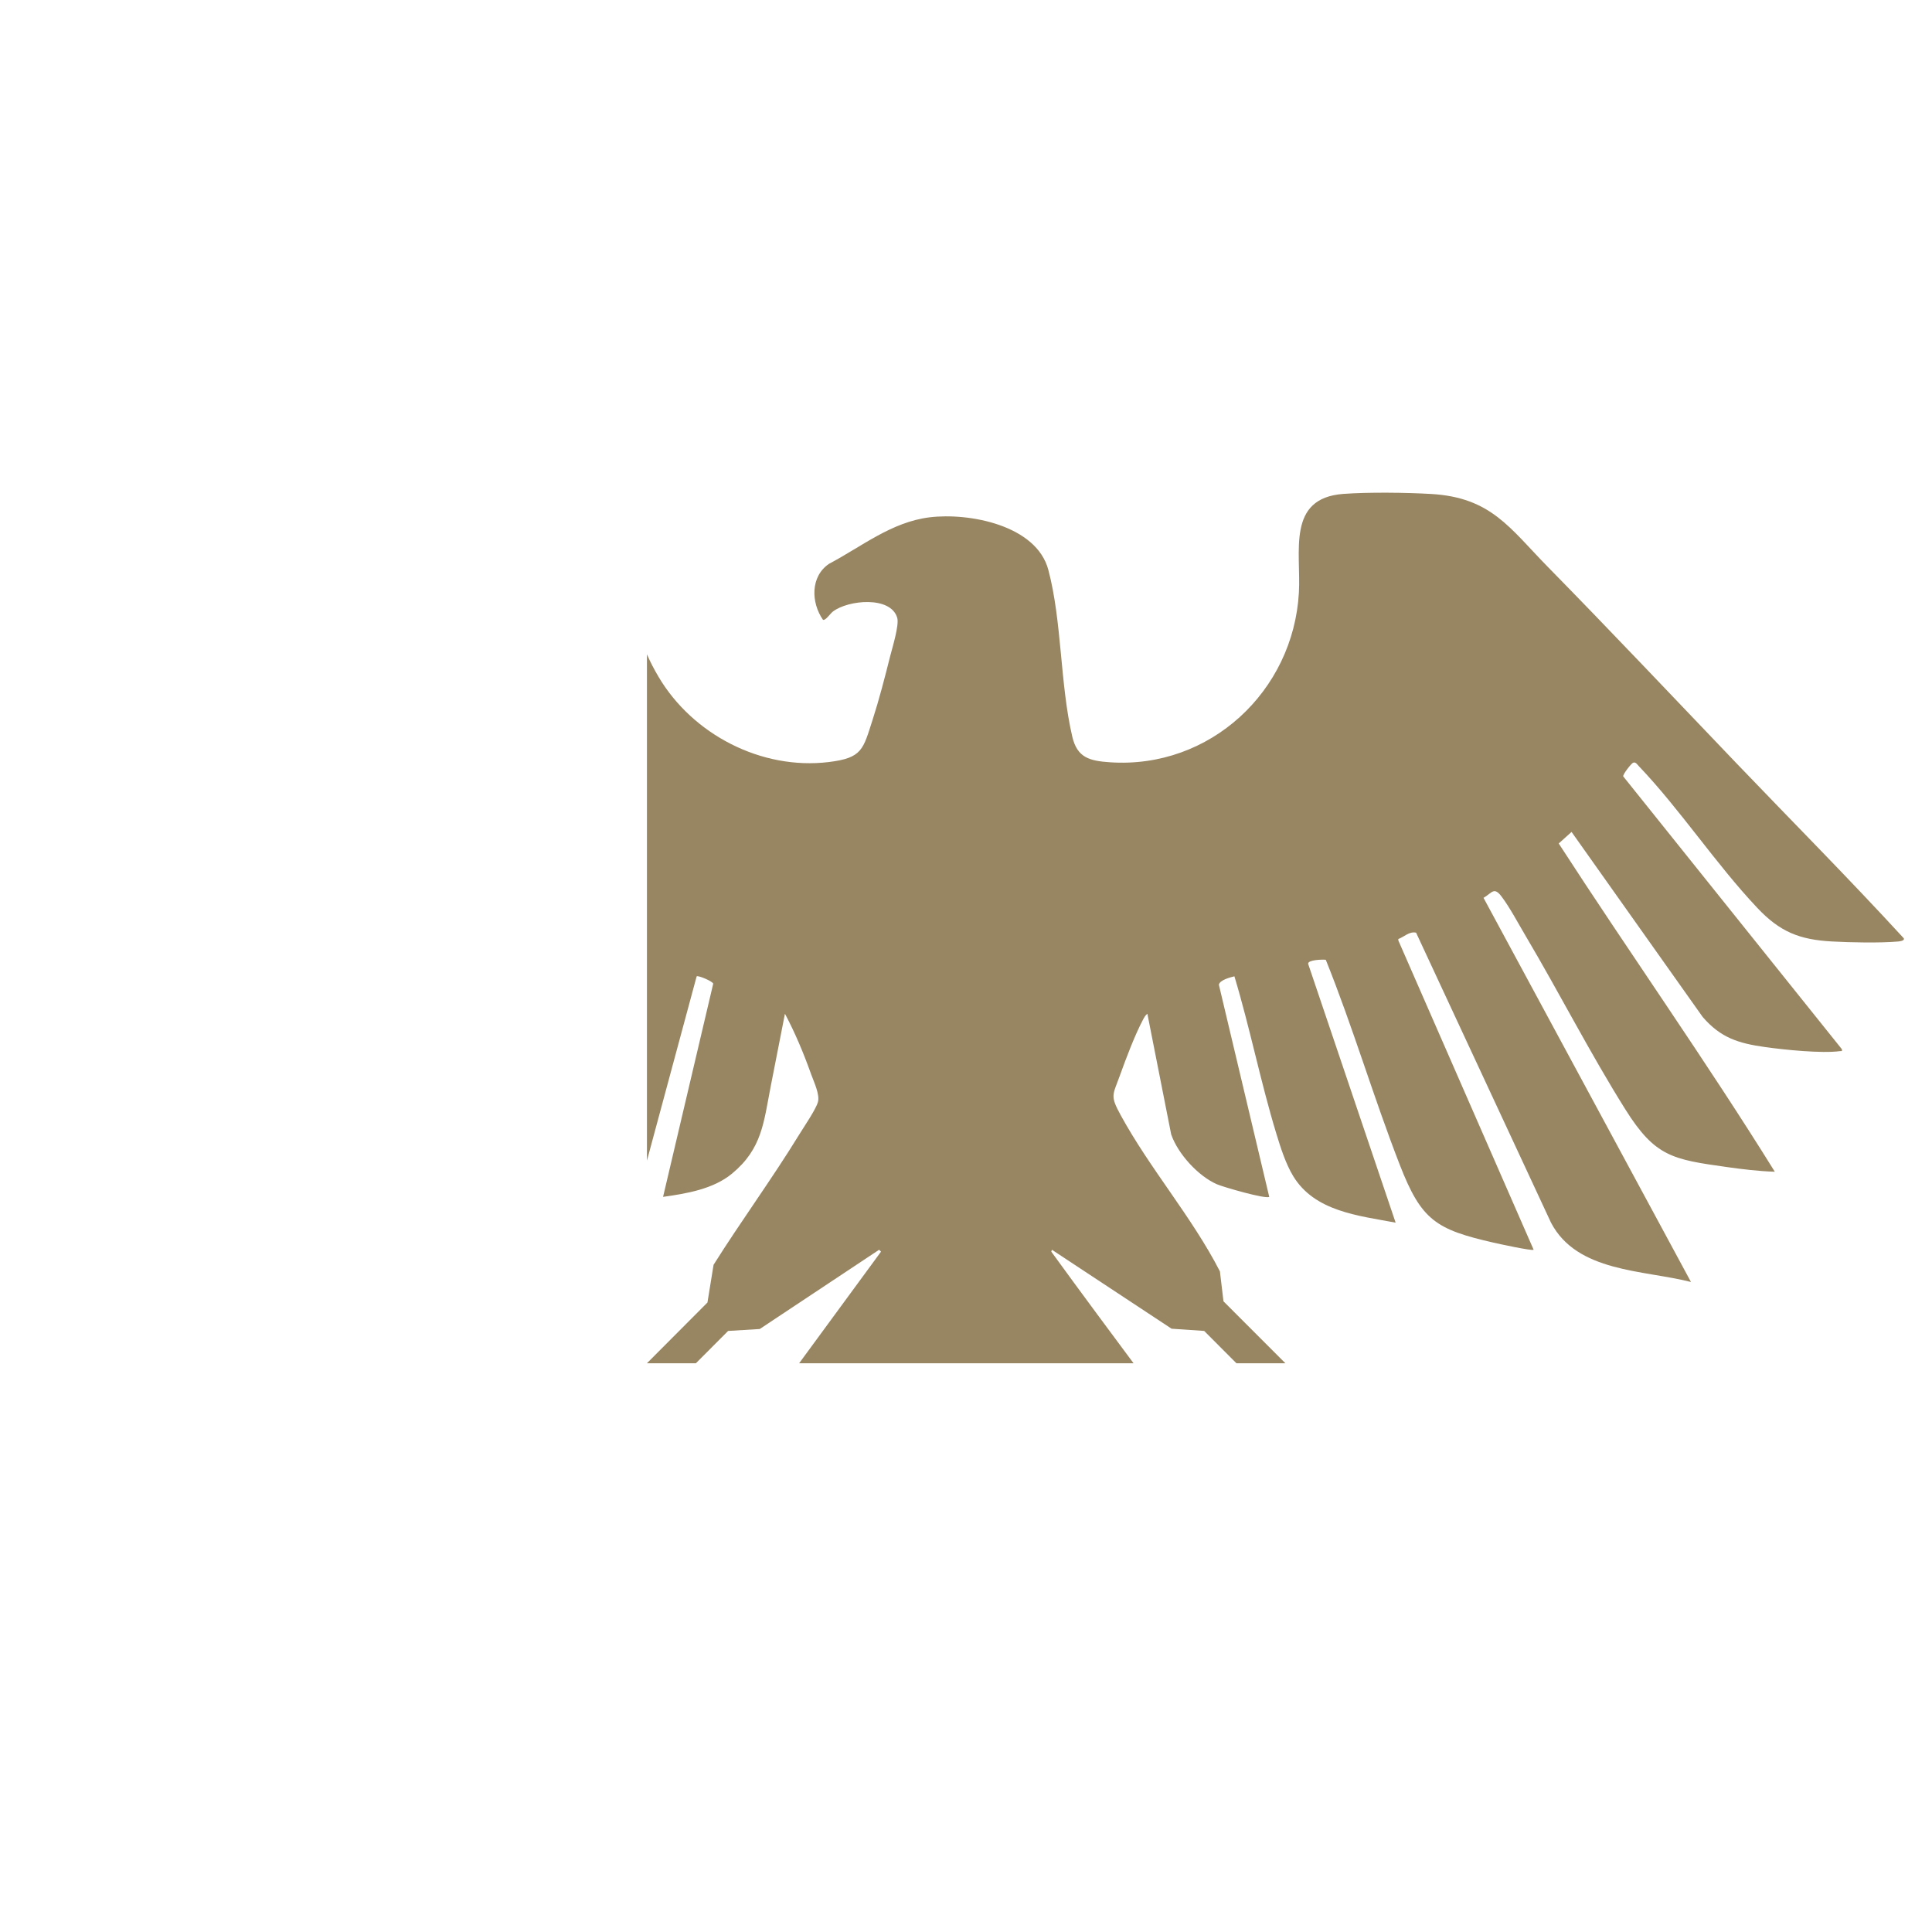
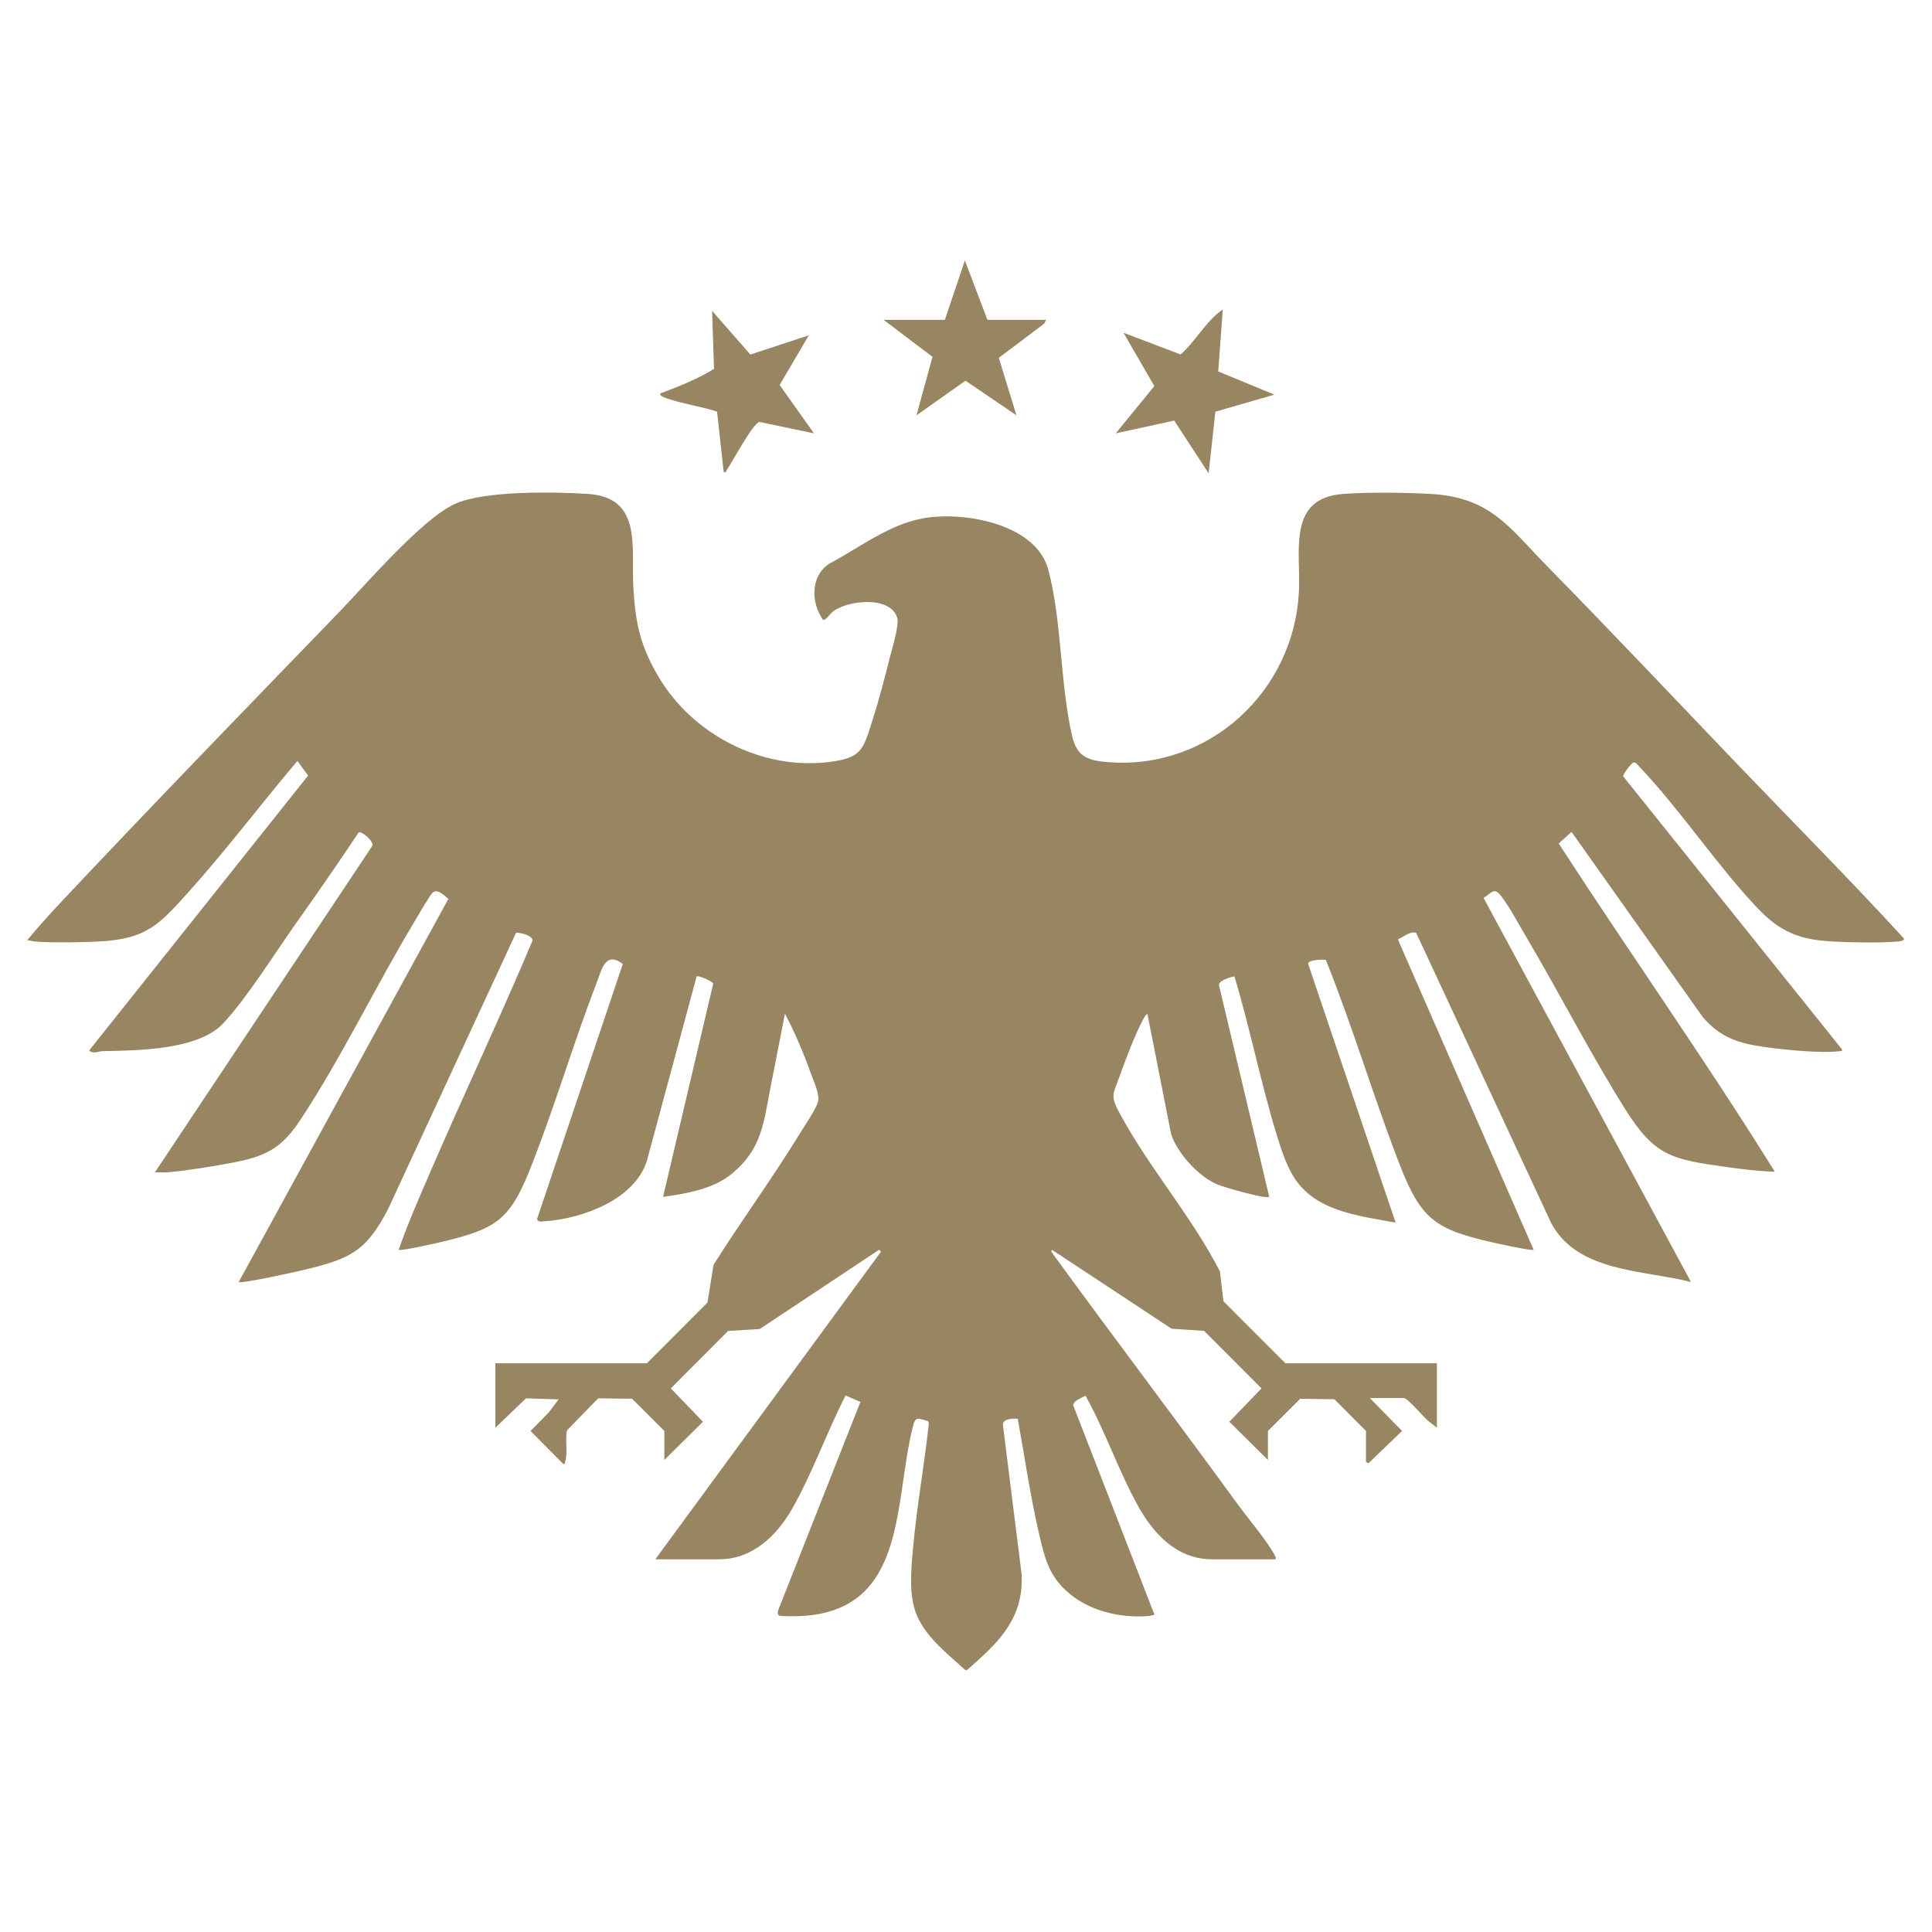
<svg xmlns="http://www.w3.org/2000/svg" version="1.1" id="svg1" width="1821.333" height="1821.333" viewBox="0 0 1821.333 1821.333">
  <defs id="defs1">
-     <clipPath id="clipPath2">
-       <rect x="0" y="0" width="1821.333" height="1821.333" />
-     </clipPath>
-     <clipPath id="clipPath4">
-       <rect x="0" y="0" width="1821.333" height="1821.333" />
-     </clipPath>
-     <clipPath id="clipPath6">
-       <rect x="0" y="0" width="1821.333" height="1821.333" />
-     </clipPath>
-     <clipPath id="clipPath8">
-       <rect x="0" y="0" width="1821.333" height="1821.333" />
-     </clipPath>
  </defs>
  <g id="layer-MC0">
-     <path id="path1" d="m 0,0 42.785,42.933 4.326,26.679 c 19.492,30.995 41.28,60.661 60.416,91.872 3.336,5.44 11.84,17.853 13.358,23.156 1.525,5.331 -2.901,14.377 -4.849,19.851 -5.09,14.31 -11.333,29.286 -18.467,42.63 L 87.564,196.037 C 82.557,170.469 81.532,151.746 60.158,134.076 46.933,123.143 28.033,119.952 11.403,117.64 L 46.87,268.399 c -0.528,1.685 -10.558,5.968 -11.724,5.15 L -0.016,143.184 c -8.679,-27.642 -45.852,-41.028 -72.147,-42.762 -1.88,-0.124 -5.545,-0.925 -5.457,1.769 l 60.538,180.074 c -12.523,9.771 -15.141,-4.712 -18.71,-13.938 -17.039,-44.042 -30.153,-89.806 -47.875,-133.593 -13.679,-33.796 -24.337,-39.83 -59.203,-48.401 -4.123,-1.014 -31.381,-7.275 -32.666,-6.081 6.303,18.103 14.11,35.868 21.72,53.502 23.831,55.218 49.582,109.674 72.934,165.072 0.073,3.765 -8.494,5.537 -11.586,5.683 L -182.966,109.102 C -198.6,78.924 -209.895,73.916 -242.097,66.1 c -5.472,-1.328 -44.611,-10.041 -46.519,-8.641 L -140.4,328.303 c -2.556,2.263 -7.615,7.4 -10.968,4.534 -2.257,-1.931 -10.787,-16.914 -13.055,-20.686 -27.301,-45.419 -51.613,-96.162 -80.6,-140.08 -13.581,-20.577 -24.938,-25.938 -48.898,-30.438 -13.564,-2.547 -31.708,-5.521 -45.321,-6.657 -2.86,-0.239 -5.789,0.116 -8.648,-0.006 l 153.668,230.752 c 1.727,2.794 -7.482,10.907 -9.591,9.585 -14.328,-21.453 -29,-42.697 -43.936,-63.725 -15.112,-21.277 -34.747,-52.936 -51.836,-71.27 -17.655,-18.94 -60.723,-19.168 -85.226,-19.638 -3.034,-0.058 -6.459,-2.283 -9.577,0.452 l 154.83,194.39 -7.572,10.338 c -25.473,-30.036 -49.38,-61.86 -75.67,-91.199 -21.935,-24.48 -30.599,-34.883 -65.626,-36.507 -12.917,-0.599 -31.127,-0.953 -43.853,0.005 -2.023,0.152 -3.892,0.773 -5.888,0.96 8.451,10.322 17.696,20.329 26.887,30.096 63.878,67.88 128.991,134.977 193.768,201.997 19.352,20.023 58.977,66.336 82.124,76.546 21.046,9.284 69.64,8.412 93.485,6.913 38.992,-2.45 30.626,-37.779 32.29,-66.194 1.481,-25.272 4.916,-41.369 17.893,-63.266 24.114,-40.688 72.673,-65.884 120.185,-60.146 23.874,2.882 24.318,8.887 31.115,29.983 4.538,14.086 8.647,29.89 12.242,44.295 1.554,6.227 6.693,22.553 5.124,27.784 -4.656,15.523 -34.725,12.577 -45.471,4.357 -1.889,-1.445 -5.347,-6.649 -7.027,-5.819 -8.418,12.129 -8.991,30.563 4.286,39.564 23.282,12.315 44.184,29.553 71.084,32.872 27.757,3.425 75.528,-5.451 83.966,-37.093 9.685,-36.312 8.228,-80.779 16.959,-118.003 3.488,-14.873 12.192,-17.108 26.592,-18.091 70.653,-4.822 129.691,50.14 133.622,119.962 1.617,28.735 -8.888,66.817 31.434,69.786 17.727,1.306 44.144,0.988 62.036,-0.044 42.487,-2.45 55.667,-24.196 82.512,-51.537 44.888,-45.718 88.818,-92.319 133.137,-138.609 39.549,-41.307 79.898,-81.861 118.561,-124.01 0.789,-1.829 -3.175,-2.192 -4.087,-2.271 -13.064,-1.127 -33.191,-0.694 -46.504,0.016 -23.252,1.239 -37.043,6.885 -52.912,23.687 -29.437,31.169 -54.591,69.658 -83.871,100.33 -1.025,1.074 -2.296,3.243 -4.104,2.325 -1.374,-0.697 -7.417,-8.403 -6.869,-9.633 L 844.866,222.033 c 0.238,-1.856 -0.075,-1.186 -1.341,-1.355 -13.059,-1.741 -39.151,0.95 -52.79,2.855 -18.985,2.651 -31.573,6.54 -44.317,21.34 l -92.682,130.791 -9.083,-8.167 C 695,289.772 748.562,214.103 797.451,135.411 c -11.138,0.326 -22.867,1.753 -34.06,3.328 -38.125,5.366 -50.539,7.208 -71.539,40.625 -25.074,39.899 -46.546,82.219 -70.567,122.756 -5.104,8.614 -11.097,19.953 -16.944,27.74 -5.525,7.359 -6.732,2.732 -12.843,-0.807 l 146.68,-271.6 c -33.807,8.617 -80.504,6.777 -98.955,41.925 l -95.407,205.056 c -4.862,1.064 -8.426,-3.004 -12.586,-4.496 l 0.073,-1.108 95.624,-218.578 c -1.054,-0.975 -24.692,4.182 -28.275,5 -40.744,9.309 -51.071,15.748 -66.33,54.953 -18.63,47.871 -33.15,97.408 -52.354,145.062 -2.458,0.264 -12.672,0.012 -12.483,-2.847 L 529.358,99.406 c -26.332,4.965 -57.204,7.862 -72.423,32.892 -5.297,8.712 -8.949,20.25 -11.925,30.022 -11.163,36.643 -18.586,74.569 -29.651,111.254 -3.011,-0.723 -10.407,-2.656 -10.972,-5.954 l 35.605,-149.976 c -2.438,-1.756 -32.545,6.944 -37.094,8.948 -13.204,5.819 -27.531,21.498 -32.245,35.236 l -16.831,85.293 c -1.458,-1.136 -2.245,-2.618 -3.086,-4.209 -5.87,-11.097 -11.982,-27.344 -16.296,-39.33 -5.144,-14.294 -7.146,-14.158 0.527,-28.198 20.846,-38.145 50.272,-71.804 70.144,-110.412 L 407.633,43.785 451.391,0 h 107.148 v -45.595 c -2.187,1.896 -4.713,3.515 -6.863,5.447 -2.868,2.578 -14.032,15.527 -16.39,15.527 H 511.12 l 22.781,-23.254 -23.708,-22.808 -1.808,0.923 v 21.885 l -22.292,22.391 -24.198,0.39 -22.815,-22.781 v -20.518 l -27.291,27.027 22.715,23.584 -40.513,40.629 -23.05,1.572 -84.61,55.822 -0.44,-1.347 c 43.568,-59.963 88.43,-118.99 132.049,-178.914 7.156,-9.831 20.487,-25.549 25.722,-35.375 0.588,-1.103 1.235,-1.726 0.89,-3.214 h -45.139 c -24.466,0 -41.092,17.782 -51.998,37.368 -13.912,24.983 -23.389,53.278 -37.352,78.35 -2.515,-1.655 -8.35,-3.364 -8.689,-6.77 l 57.462,-148.149 c -1.672,-0.441 -3.216,-0.837 -4.977,-0.968 -18.996,-1.406 -39.909,3.403 -54.728,15.575 -14.891,12.23 -17.724,24.886 -21.923,42.822 -6.255,26.721 -10.09,54.175 -15.046,81.159 -3.41,0.191 -10.104,0.263 -10.507,-4.057 l 13.244,-105.826 c 1.447,-26.67 -11.319,-43.305 -30.072,-60.189 -1.247,-1.123 -7.721,-7.076 -8.227,-7.336 -0.703,-0.361 -1.122,-0.612 -1.811,-0.002 -12.064,10.937 -26.75,22.328 -33.616,37.574 -6.515,14.467 -4.283,34.421 -2.861,50.02 2.636,28.927 7.942,57.748 11.022,86.641 l -0.615,1.465 c -7.778,2.151 -8.847,3.709 -10.9,-4.63 -13.31,-54.054 -4.104,-129.005 -78.4,-133.162 -2.522,-0.141 -14.806,-0.417 -15.995,0.398 -1.313,0.899 -1.011,2.861 -0.441,4.163 l 57.94,146.796 -10.464,4.591 C 127.231,-48.65 117.048,-77.541 102.745,-102.745 91.917,-121.825 74.68,-138.609 51.066,-138.609 H 5.927 L 165.499,78.895 164.157,80.237 79.752,24.204 57.4,22.847 16.887,-17.782 39.602,-41.366 12.311,-68.393 v 20.518 l -22.815,22.781 -23.961,0.286 -22.056,-22.628 c -1.549,-7.154 0.828,-15.406 -1.359,-22.365 -0.314,-1.001 0.615,-1.622 -1.381,-1.319 l -23.044,23.258 13.013,13.197 6.824,9.125 -23.064,0.732 -21.616,-20.787 V 0 Z" style="fill:#988561;fill-opacity:1;fill-rule:nonzero;stroke:none" transform="matrix(1.333333,0,0,-1.333333,609.8816,1285.157)" clip-path="url(#clipPath2)" />
-     <path id="path3" d="m 0,0 -20.631,-35.096 24.274,-34.194 -38.574,8.054 c -4.7,-1.106 -19.438,-28.76 -23.219,-34.225 -0.555,-0.802 0.152,-1.688 -2.031,-1.192 l -4.686,42.735 c -10.981,3.628 -23.475,5.251 -34.332,8.982 -0.929,0.32 -7.259,2.152 -5.666,3.895 12.984,4.907 26.009,10.029 37.852,17.328 l -1.37,41.048 27.05,-30.91 z" style="fill:#988561;fill-opacity:1;fill-rule:nonzero;stroke:none" transform="matrix(1.333333,0,0,-1.333333,762.4729,316.1229)" clip-path="url(#clipPath4)" />
-     <path id="path5" d="m 0,0 -41.736,-12.053 -4.778,-43.562 -24.317,37.291 -41.326,-9.017 27.265,33.406 -21.798,37.708 40.393,-15.359 c 10.785,9.511 17.922,23.73 29.814,31.782 l -3.231,-43.784 z" style="fill:#988561;fill-opacity:1;fill-rule:nonzero;stroke:none" transform="matrix(1.333333,0,0,-1.333333,1201.398,372.0551)" clip-path="url(#clipPath6)" />
-     <path id="path7" d="m 0,0 -1.381,-2.723 -32.077,-24.152 12.48,-40.6 -36.025,24.444 -34.634,-24.459 11.293,41.34 L -114.899,0 h 43.315 L -57.44,41.946 -41.492,0 Z" style="fill:#988561;fill-opacity:1;fill-rule:nonzero;stroke:none" transform="matrix(1.333333,0,0,-1.333333,986.1927,301.52)" clip-path="url(#clipPath8)" />
+     <path id="path1" d="m 0,0 42.785,42.933 4.326,26.679 c 19.492,30.995 41.28,60.661 60.416,91.872 3.336,5.44 11.84,17.853 13.358,23.156 1.525,5.331 -2.901,14.377 -4.849,19.851 -5.09,14.31 -11.333,29.286 -18.467,42.63 L 87.564,196.037 C 82.557,170.469 81.532,151.746 60.158,134.076 46.933,123.143 28.033,119.952 11.403,117.64 L 46.87,268.399 c -0.528,1.685 -10.558,5.968 -11.724,5.15 L -0.016,143.184 c -8.679,-27.642 -45.852,-41.028 -72.147,-42.762 -1.88,-0.124 -5.545,-0.925 -5.457,1.769 l 60.538,180.074 c -12.523,9.771 -15.141,-4.712 -18.71,-13.938 -17.039,-44.042 -30.153,-89.806 -47.875,-133.593 -13.679,-33.796 -24.337,-39.83 -59.203,-48.401 -4.123,-1.014 -31.381,-7.275 -32.666,-6.081 6.303,18.103 14.11,35.868 21.72,53.502 23.831,55.218 49.582,109.674 72.934,165.072 0.073,3.765 -8.494,5.537 -11.586,5.683 L -182.966,109.102 C -198.6,78.924 -209.895,73.916 -242.097,66.1 c -5.472,-1.328 -44.611,-10.041 -46.519,-8.641 L -140.4,328.303 c -2.556,2.263 -7.615,7.4 -10.968,4.534 -2.257,-1.931 -10.787,-16.914 -13.055,-20.686 -27.301,-45.419 -51.613,-96.162 -80.6,-140.08 -13.581,-20.577 -24.938,-25.938 -48.898,-30.438 -13.564,-2.547 -31.708,-5.521 -45.321,-6.657 -2.86,-0.239 -5.789,0.116 -8.648,-0.006 l 153.668,230.752 c 1.727,2.794 -7.482,10.907 -9.591,9.585 -14.328,-21.453 -29,-42.697 -43.936,-63.725 -15.112,-21.277 -34.747,-52.936 -51.836,-71.27 -17.655,-18.94 -60.723,-19.168 -85.226,-19.638 -3.034,-0.058 -6.459,-2.283 -9.577,0.452 l 154.83,194.39 -7.572,10.338 c -25.473,-30.036 -49.38,-61.86 -75.67,-91.199 -21.935,-24.48 -30.599,-34.883 -65.626,-36.507 -12.917,-0.599 -31.127,-0.953 -43.853,0.005 -2.023,0.152 -3.892,0.773 -5.888,0.96 8.451,10.322 17.696,20.329 26.887,30.096 63.878,67.88 128.991,134.977 193.768,201.997 19.352,20.023 58.977,66.336 82.124,76.546 21.046,9.284 69.64,8.412 93.485,6.913 38.992,-2.45 30.626,-37.779 32.29,-66.194 1.481,-25.272 4.916,-41.369 17.893,-63.266 24.114,-40.688 72.673,-65.884 120.185,-60.146 23.874,2.882 24.318,8.887 31.115,29.983 4.538,14.086 8.647,29.89 12.242,44.295 1.554,6.227 6.693,22.553 5.124,27.784 -4.656,15.523 -34.725,12.577 -45.471,4.357 -1.889,-1.445 -5.347,-6.649 -7.027,-5.819 -8.418,12.129 -8.991,30.563 4.286,39.564 23.282,12.315 44.184,29.553 71.084,32.872 27.757,3.425 75.528,-5.451 83.966,-37.093 9.685,-36.312 8.228,-80.779 16.959,-118.003 3.488,-14.873 12.192,-17.108 26.592,-18.091 70.653,-4.822 129.691,50.14 133.622,119.962 1.617,28.735 -8.888,66.817 31.434,69.786 17.727,1.306 44.144,0.988 62.036,-0.044 42.487,-2.45 55.667,-24.196 82.512,-51.537 44.888,-45.718 88.818,-92.319 133.137,-138.609 39.549,-41.307 79.898,-81.861 118.561,-124.01 0.789,-1.829 -3.175,-2.192 -4.087,-2.271 -13.064,-1.127 -33.191,-0.694 -46.504,0.016 -23.252,1.239 -37.043,6.885 -52.912,23.687 -29.437,31.169 -54.591,69.658 -83.871,100.33 -1.025,1.074 -2.296,3.243 -4.104,2.325 -1.374,-0.697 -7.417,-8.403 -6.869,-9.633 L 844.866,222.033 c 0.238,-1.856 -0.075,-1.186 -1.341,-1.355 -13.059,-1.741 -39.151,0.95 -52.79,2.855 -18.985,2.651 -31.573,6.54 -44.317,21.34 l -92.682,130.791 -9.083,-8.167 C 695,289.772 748.562,214.103 797.451,135.411 c -11.138,0.326 -22.867,1.753 -34.06,3.328 -38.125,5.366 -50.539,7.208 -71.539,40.625 -25.074,39.899 -46.546,82.219 -70.567,122.756 -5.104,8.614 -11.097,19.953 -16.944,27.74 -5.525,7.359 -6.732,2.732 -12.843,-0.807 l 146.68,-271.6 c -33.807,8.617 -80.504,6.777 -98.955,41.925 l -95.407,205.056 c -4.862,1.064 -8.426,-3.004 -12.586,-4.496 l 0.073,-1.108 95.624,-218.578 c -1.054,-0.975 -24.692,4.182 -28.275,5 -40.744,9.309 -51.071,15.748 -66.33,54.953 -18.63,47.871 -33.15,97.408 -52.354,145.062 -2.458,0.264 -12.672,0.012 -12.483,-2.847 L 529.358,99.406 c -26.332,4.965 -57.204,7.862 -72.423,32.892 -5.297,8.712 -8.949,20.25 -11.925,30.022 -11.163,36.643 -18.586,74.569 -29.651,111.254 -3.011,-0.723 -10.407,-2.656 -10.972,-5.954 l 35.605,-149.976 c -2.438,-1.756 -32.545,6.944 -37.094,8.948 -13.204,5.819 -27.531,21.498 -32.245,35.236 l -16.831,85.293 c -1.458,-1.136 -2.245,-2.618 -3.086,-4.209 -5.87,-11.097 -11.982,-27.344 -16.296,-39.33 -5.144,-14.294 -7.146,-14.158 0.527,-28.198 20.846,-38.145 50.272,-71.804 70.144,-110.412 L 407.633,43.785 451.391,0 h 107.148 v -45.595 c -2.187,1.896 -4.713,3.515 -6.863,5.447 -2.868,2.578 -14.032,15.527 -16.39,15.527 H 511.12 l 22.781,-23.254 -23.708,-22.808 -1.808,0.923 v 21.885 l -22.292,22.391 -24.198,0.39 -22.815,-22.781 v -20.518 l -27.291,27.027 22.715,23.584 -40.513,40.629 -23.05,1.572 -84.61,55.822 -0.44,-1.347 c 43.568,-59.963 88.43,-118.99 132.049,-178.914 7.156,-9.831 20.487,-25.549 25.722,-35.375 0.588,-1.103 1.235,-1.726 0.89,-3.214 h -45.139 c -24.466,0 -41.092,17.782 -51.998,37.368 -13.912,24.983 -23.389,53.278 -37.352,78.35 -2.515,-1.655 -8.35,-3.364 -8.689,-6.77 l 57.462,-148.149 c -1.672,-0.441 -3.216,-0.837 -4.977,-0.968 -18.996,-1.406 -39.909,3.403 -54.728,15.575 -14.891,12.23 -17.724,24.886 -21.923,42.822 -6.255,26.721 -10.09,54.175 -15.046,81.159 -3.41,0.191 -10.104,0.263 -10.507,-4.057 l 13.244,-105.826 c 1.447,-26.67 -11.319,-43.305 -30.072,-60.189 -1.247,-1.123 -7.721,-7.076 -8.227,-7.336 -0.703,-0.361 -1.122,-0.612 -1.811,-0.002 -12.064,10.937 -26.75,22.328 -33.616,37.574 -6.515,14.467 -4.283,34.421 -2.861,50.02 2.636,28.927 7.942,57.748 11.022,86.641 l -0.615,1.465 c -7.778,2.151 -8.847,3.709 -10.9,-4.63 -13.31,-54.054 -4.104,-129.005 -78.4,-133.162 -2.522,-0.141 -14.806,-0.417 -15.995,0.398 -1.313,0.899 -1.011,2.861 -0.441,4.163 l 57.94,146.796 -10.464,4.591 C 127.231,-48.65 117.048,-77.541 102.745,-102.745 91.917,-121.825 74.68,-138.609 51.066,-138.609 H 5.927 L 165.499,78.895 164.157,80.237 79.752,24.204 57.4,22.847 16.887,-17.782 39.602,-41.366 12.311,-68.393 v 20.518 l -22.815,22.781 -23.961,0.286 -22.056,-22.628 c -1.549,-7.154 0.828,-15.406 -1.359,-22.365 -0.314,-1.001 0.615,-1.622 -1.381,-1.319 l -23.044,23.258 13.013,13.197 6.824,9.125 -23.064,0.732 -21.616,-20.787 V 0 Z" style="fill:#988561;fill-opacity:1;fill-rule:nonzero;stroke:none" transform="matrix(1.333333,0,0,-1.333333,609.8816,1285.157)" />
+     <path id="path3" d="m 0,0 -20.631,-35.096 24.274,-34.194 -38.574,8.054 c -4.7,-1.106 -19.438,-28.76 -23.219,-34.225 -0.555,-0.802 0.152,-1.688 -2.031,-1.192 l -4.686,42.735 c -10.981,3.628 -23.475,5.251 -34.332,8.982 -0.929,0.32 -7.259,2.152 -5.666,3.895 12.984,4.907 26.009,10.029 37.852,17.328 l -1.37,41.048 27.05,-30.91 z" style="fill:#988561;fill-opacity:1;fill-rule:nonzero;stroke:none" transform="matrix(1.333333,0,0,-1.333333,762.4729,316.1229)" />
+     <path id="path5" d="m 0,0 -41.736,-12.053 -4.778,-43.562 -24.317,37.291 -41.326,-9.017 27.265,33.406 -21.798,37.708 40.393,-15.359 c 10.785,9.511 17.922,23.73 29.814,31.782 l -3.231,-43.784 z" style="fill:#988561;fill-opacity:1;fill-rule:nonzero;stroke:none" transform="matrix(1.333333,0,0,-1.333333,1201.398,372.0551)" />
+     <path id="path7" d="m 0,0 -1.381,-2.723 -32.077,-24.152 12.48,-40.6 -36.025,24.444 -34.634,-24.459 11.293,41.34 L -114.899,0 h 43.315 L -57.44,41.946 -41.492,0 Z" style="fill:#988561;fill-opacity:1;fill-rule:nonzero;stroke:none" transform="matrix(1.333333,0,0,-1.333333,986.1927,301.52)" />
  </g>
</svg>
